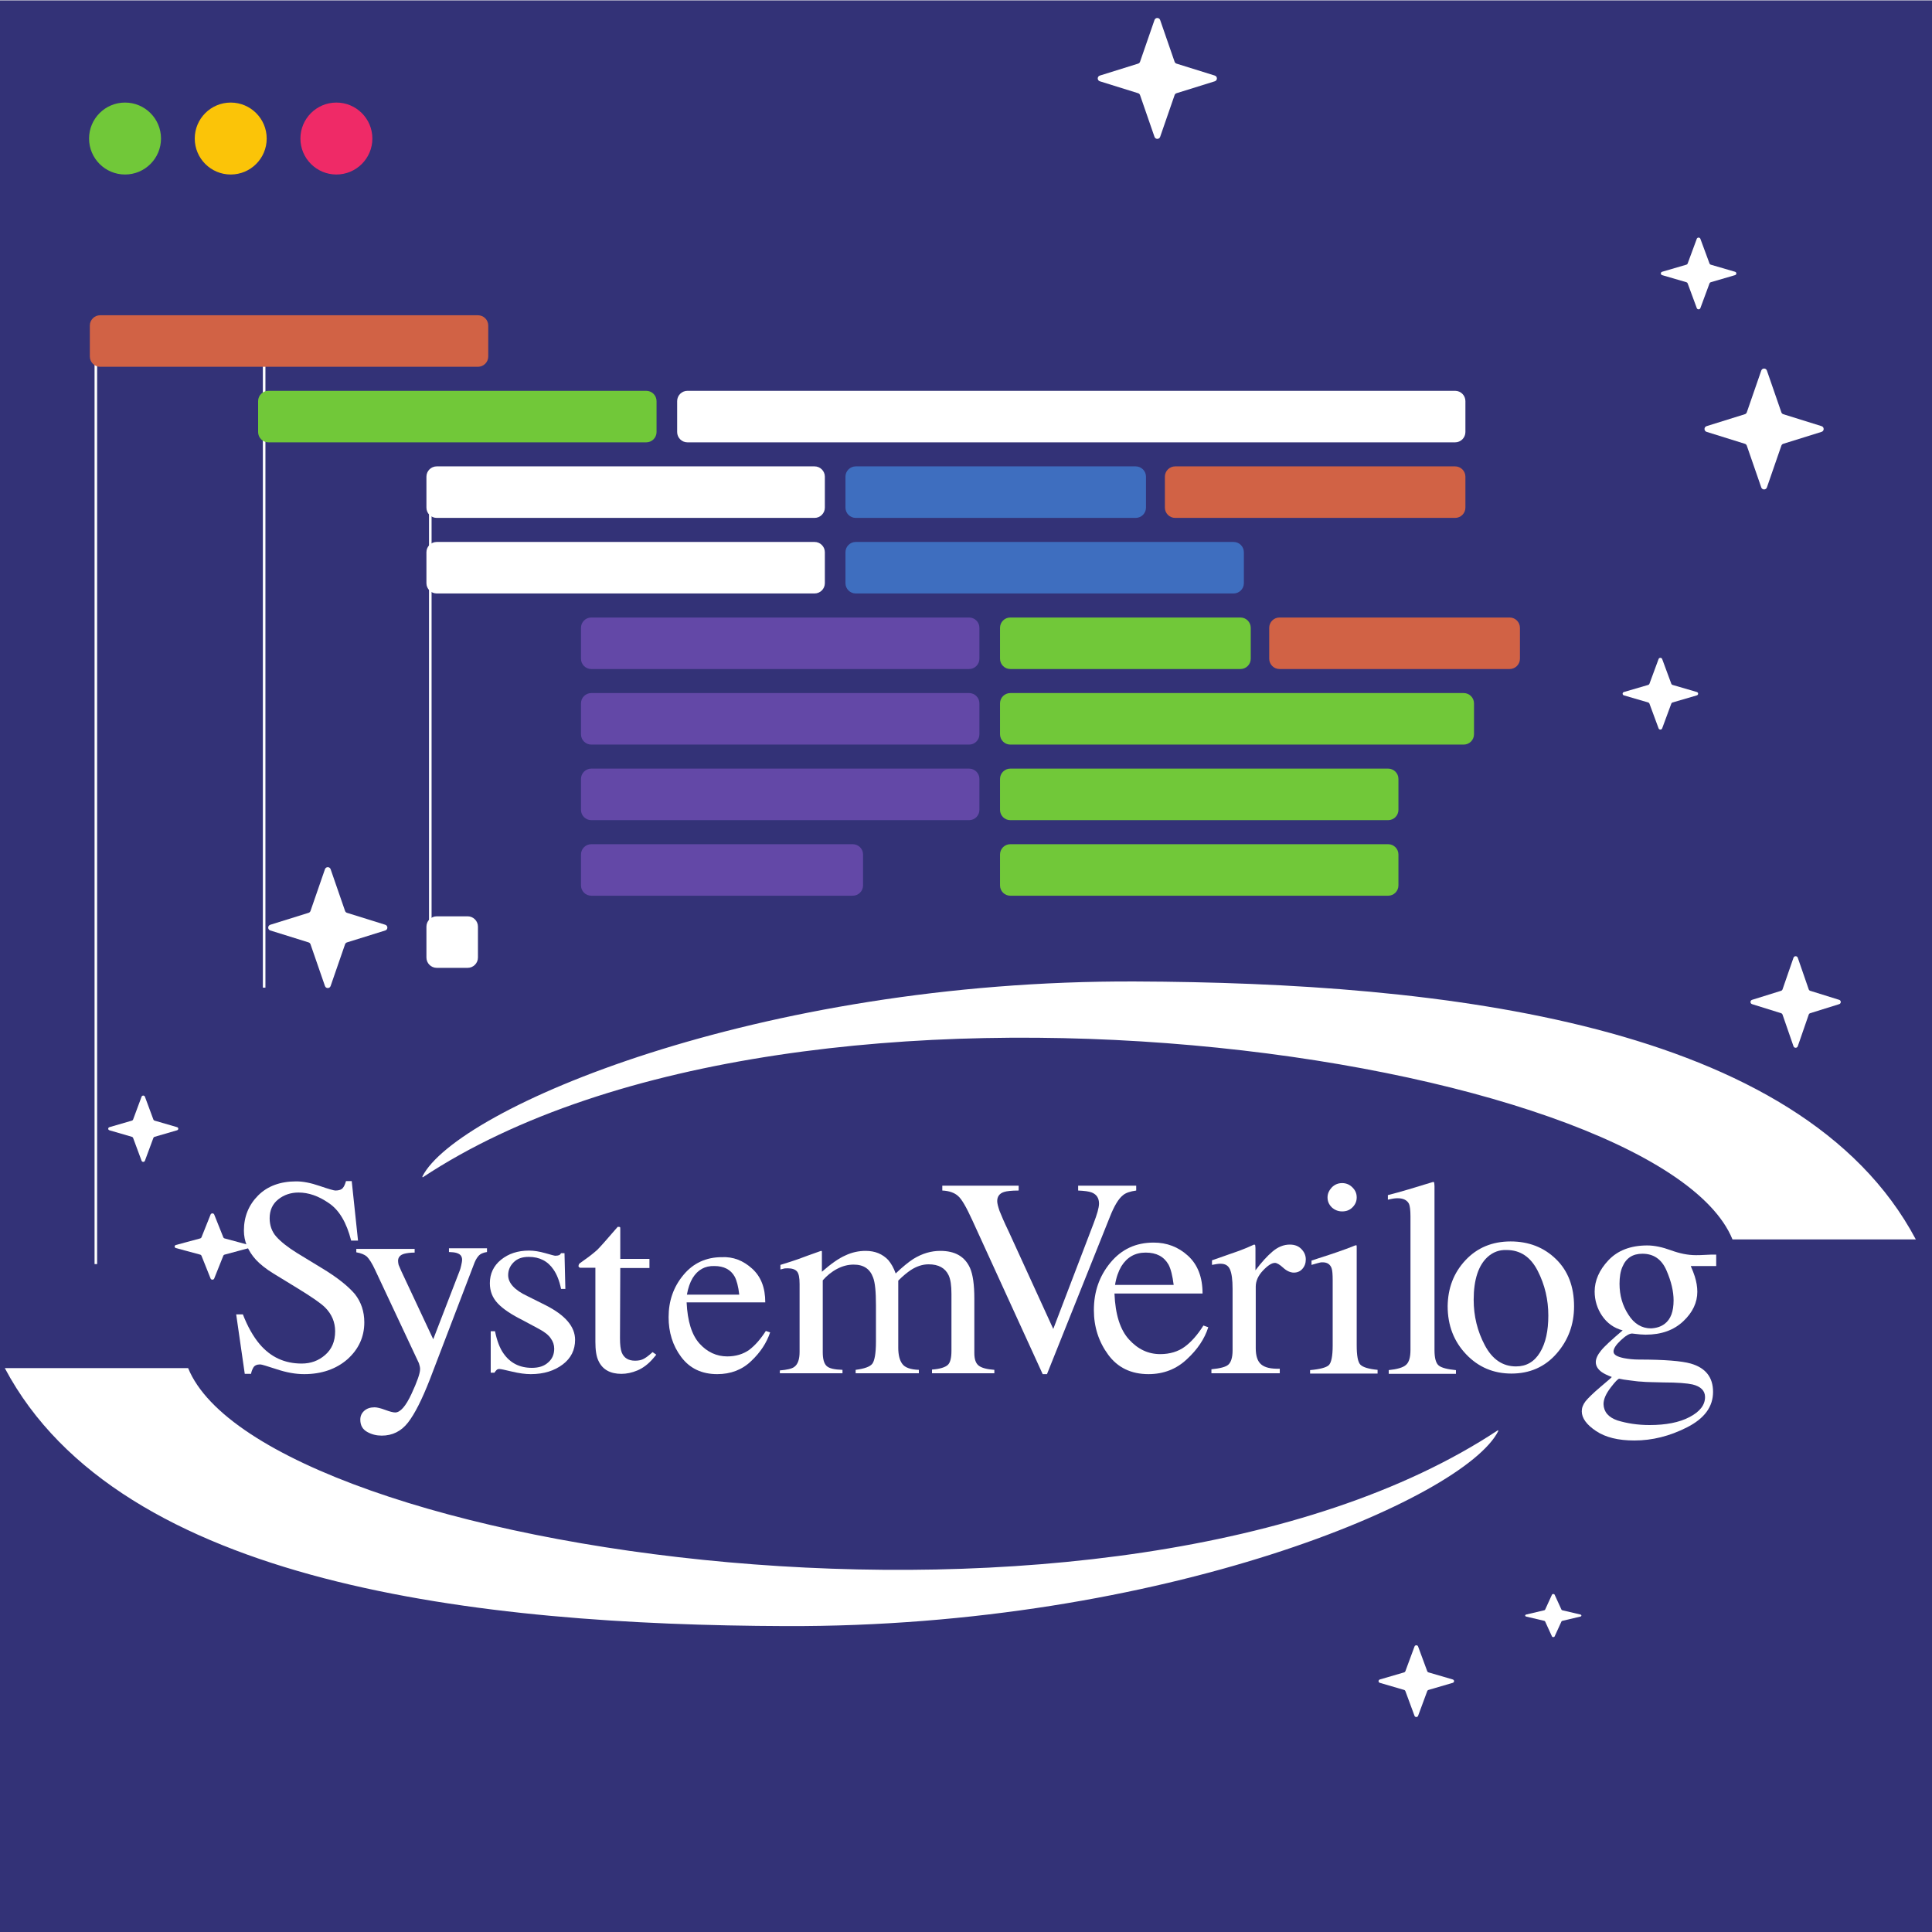
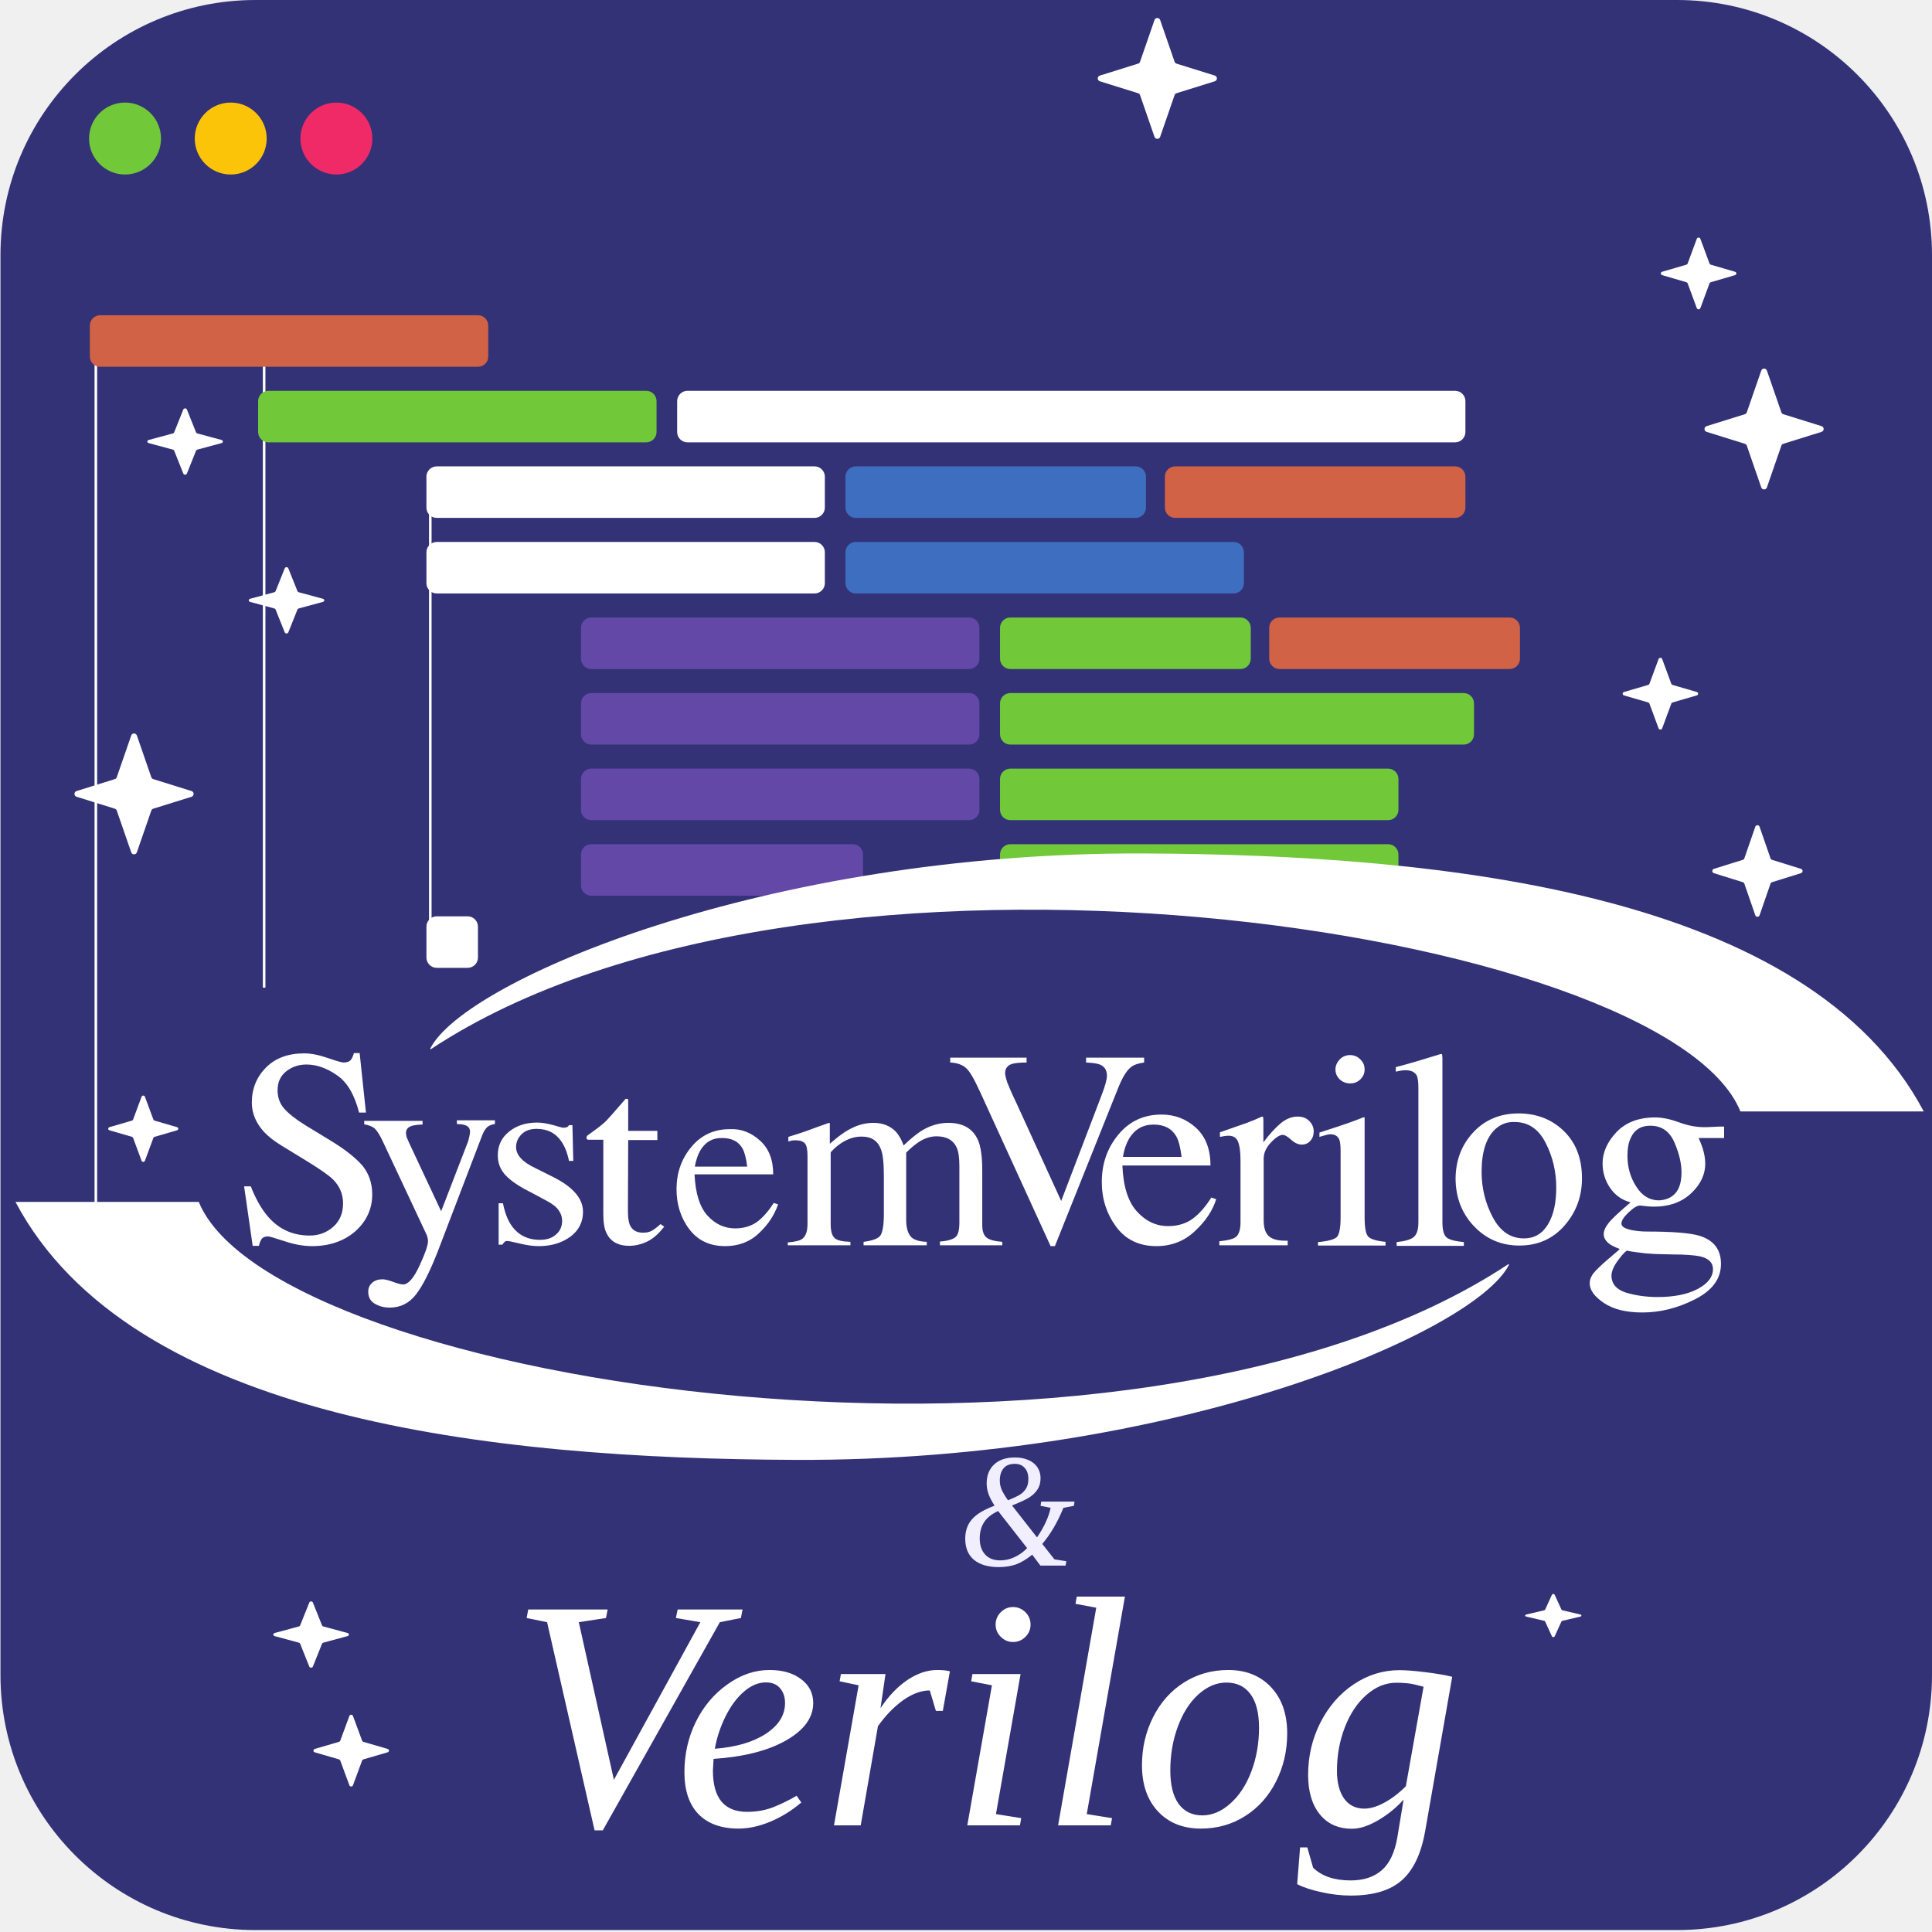
<svg xmlns="http://www.w3.org/2000/svg" version="1.1" id="svg2" xml:space="preserve" width="250" height="250" viewBox="0 0 250 250">
  <defs id="defs6" />
  <g id="g10" transform="matrix(1.333333,0,0,-1.333333,5.812864,690.3999)">
-     <path id="path14" style="fill:#333277;fill-opacity:1;fill-rule:nonzero;stroke:none;stroke-width:0.038" d="M 183.495,329.73 H -4.783 V 517.76 H 183.495 V 329.73" />
+     <rect style="fill:#333277;fill-opacity:1;stroke-width:6.129" id="rect934" width="187.453" height="187.312" x="-4.313" y="-517.8" transform="scale(1,-1)" ry="24.75" />
    <path id="path18" style="fill:none;stroke:#ffffff;stroke-width:0.25;stroke-linecap:butt;stroke-linejoin:miter;stroke-miterlimit:10;stroke-dasharray:none;stroke-opacity:1" d="m 4.942,486.204 v -91.083" />
    <path id="path20" style="fill:none;stroke:#ffffff;stroke-width:0.25;stroke-linecap:butt;stroke-linejoin:miter;stroke-miterlimit:10;stroke-dasharray:none;stroke-opacity:1" d="m 21.275,482.614 v -60.667" />
    <path id="path22" style="fill:none;stroke:#ffffff;stroke-width:0.25;stroke-linecap:butt;stroke-linejoin:miter;stroke-miterlimit:10;stroke-dasharray:none;stroke-opacity:1" d="m 37.4,471.538 v -45.167" />
    <path id="path110" style="fill:#d16245;fill-opacity:1;fill-rule:nonzero;stroke:none;stroke-width:0.1" d="M 42.025,482.204 H 5.359 c -0.552,0 -1,0.448 -1,1 v 3 c 0,0.553 0.448,1 1,1 H 42.025 c 0.552,0 1,-0.447 1,-1 v -3 c 0,-0.552 -0.448,-1 -1,-1" />
    <path id="path112" style="fill:#71c839;fill-opacity:1;fill-rule:nonzero;stroke:none;stroke-width:0.1" d="m 58.358,474.871 h -36.667 c -0.552,0 -1,0.448 -1,1 v 3 c 0,0.552 0.448,1 1,1 h 36.667 c 0.553,0 1,-0.448 1,-1 v -3 c 0,-0.552 -0.447,-1 -1,-1" />
    <path id="path114" style="fill:#ffffff;fill-opacity:1;fill-rule:nonzero;stroke:none;stroke-width:0.1" d="M 136.858,474.871 H 62.358 c -0.552,0 -1,0.448 -1,1 v 3 c 0,0.552 0.448,1 1,1 h 74.5 c 0.553,0 1,-0.448 1,-1 v -3 c 0,-0.552 -0.447,-1 -1,-1" />
    <path id="path116" style="fill:#ffffff;fill-opacity:1;fill-rule:nonzero;stroke:none;stroke-width:0.1" d="m 74.692,467.538 h -36.667 c -0.552,0 -1,0.447 -1,1 v 3 c 0,0.552 0.448,1 1,1 h 36.667 c 0.552,0 1,-0.448 1,-1 v -3 c 0,-0.553 -0.448,-1 -1,-1" />
    <path id="path118" style="fill:#3e6ebf;fill-opacity:1;fill-rule:nonzero;stroke:none;stroke-width:0.1" d="M 105.858,467.538 H 78.692 c -0.553,0 -1,0.447 -1,1 v 3 c 0,0.552 0.447,1 1,1 h 27.166 c 0.553,0 1,-0.448 1,-1 v -3 c 0,-0.553 -0.447,-1 -1,-1" />
    <path id="path120" style="fill:#d16245;fill-opacity:1;fill-rule:nonzero;stroke:none;stroke-width:0.1" d="m 136.858,467.538 h -27.166 c -0.553,0 -1,0.447 -1,1 v 3 c 0,0.552 0.447,1 1,1 h 27.166 c 0.553,0 1,-0.448 1,-1 v -3 c 0,-0.553 -0.447,-1 -1,-1" />
    <path id="path122" style="fill:#ffffff;fill-opacity:1;fill-rule:nonzero;stroke:none;stroke-width:0.1" d="m 74.692,460.204 h -36.667 c -0.552,0 -1,0.448 -1,1 v 3 c 0,0.553 0.448,1 1,1 h 36.667 c 0.552,0 1,-0.447 1,-1 v -3 c 0,-0.552 -0.448,-1 -1,-1" />
    <path id="path124" style="fill:#ffffff;fill-opacity:1;fill-rule:nonzero;stroke:none;stroke-width:0.1" d="m 41.025,423.871 h -3 c -0.552,0 -1,0.448 -1,1 v 3 c 0,0.552 0.448,1 1,1 h 3 c 0.552,0 1,-0.448 1,-1 v -3 c 0,-0.552 -0.448,-1 -1,-1" />
    <path id="path126" style="fill:#3e6ebf;fill-opacity:1;fill-rule:nonzero;stroke:none;stroke-width:0.1" d="M 115.358,460.204 H 78.692 c -0.553,0 -1,0.448 -1,1 v 3 c 0,0.553 0.447,1 1,1 h 36.666 c 0.553,0 1,-0.447 1,-1 v -3 c 0,-0.552 -0.447,-1 -1,-1" />
    <path id="path128" style="fill:#6348a7;fill-opacity:1;fill-rule:nonzero;stroke:none;stroke-width:0.1" d="m 89.692,452.871 h -36.667 c -0.552,0 -1,0.448 -1,1 v 3 c 0,0.552 0.448,1 1,1 h 36.667 c 0.552,0 1,-0.448 1,-1 v -3 c 0,-0.552 -0.448,-1 -1,-1" />
    <path id="path130" style="fill:#71c839;fill-opacity:1;fill-rule:nonzero;stroke:none;stroke-width:0.1" d="M 116.025,452.871 H 93.692 c -0.553,0 -1,0.448 -1,1 v 3 c 0,0.552 0.447,1 1,1 h 22.333 c 0.552,0 1,-0.448 1,-1 v -3 c 0,-0.552 -0.448,-1 -1,-1" />
    <path id="path132" style="fill:#d16245;fill-opacity:1;fill-rule:nonzero;stroke:none;stroke-width:0.1" d="m 142.15,452.871 h -22.333 c -0.553,0 -1,0.448 -1,1 v 3 c 0,0.552 0.447,1 1,1 h 22.333 c 0.552,0 1,-0.448 1,-1 v -3 c 0,-0.552 -0.448,-1 -1,-1" />
    <path id="path134" style="fill:#6348a7;fill-opacity:1;fill-rule:nonzero;stroke:none;stroke-width:0.1" d="m 89.692,445.538 h -36.667 c -0.552,0 -1,0.447 -1,1 v 3 c 0,0.552 0.448,1 1,1 h 36.667 c 0.552,0 1,-0.448 1,-1 v -3 c 0,-0.553 -0.448,-1 -1,-1" />
    <path id="path136" style="fill:#71c839;fill-opacity:1;fill-rule:nonzero;stroke:none;stroke-width:0.1" d="M 137.692,445.538 H 93.692 c -0.553,0 -1,0.447 -1,1 v 3 c 0,0.552 0.447,1 1,1 h 44 c 0.552,0 1,-0.448 1,-1 v -3 c 0,-0.553 -0.448,-1 -1,-1" />
    <path id="path138" style="fill:#6348a7;fill-opacity:1;fill-rule:nonzero;stroke:none;stroke-width:0.1" d="m 89.692,438.204 h -36.667 c -0.552,0 -1,0.448 -1,1 v 3 c 0,0.553 0.448,1 1,1 h 36.667 c 0.552,0 1,-0.447 1,-1 v -3 c 0,-0.552 -0.448,-1 -1,-1" />
    <path id="path140" style="fill:#71c839;fill-opacity:1;fill-rule:nonzero;stroke:none;stroke-width:0.1" d="M 130.358,438.204 H 93.692 c -0.553,0 -1,0.448 -1,1 v 3 c 0,0.553 0.447,1 1,1 h 36.666 c 0.553,0 1,-0.447 1,-1 v -3 c 0,-0.552 -0.447,-1 -1,-1" />
    <path id="path142" style="fill:#6348a7;fill-opacity:1;fill-rule:nonzero;stroke:none;stroke-width:0.1" d="m 78.4,430.871 h -25.375 c -0.552,0 -1,0.448 -1,1 v 3 c 0,0.552 0.448,1 1,1 h 25.375 c 0.552,0 1,-0.448 1,-1 v -3 c 0,-0.552 -0.448,-1 -1,-1" />
    <path id="path144" style="fill:#71c839;fill-opacity:1;fill-rule:nonzero;stroke:none;stroke-width:0.1" d="M 130.358,430.871 H 93.692 c -0.553,0 -1,0.448 -1,1 v 3 c 0,0.552 0.447,1 1,1 h 36.666 c 0.553,0 1,-0.448 1,-1 v -3 c 0,-0.552 -0.447,-1 -1,-1" />
    <path id="path248" style="fill:#71c839;fill-opacity:1;fill-rule:nonzero;stroke:none;stroke-width:0.1" d="m 11.266,504.355 c 0,-1.928 -1.563,-3.491 -3.491,-3.491 -1.928,0 -3.491,1.563 -3.491,3.491 0,1.928 1.563,3.491 3.491,3.491 1.928,0 3.491,-1.563 3.491,-3.491" />
    <path id="path250" style="fill:#fbc408;fill-opacity:1;fill-rule:nonzero;stroke:none;stroke-width:0.1" d="m 21.523,504.355 c 0,-1.928 -1.563,-3.491 -3.491,-3.491 -1.928,0 -3.491,1.563 -3.491,3.491 0,1.928 1.563,3.491 3.491,3.491 1.928,0 3.491,-1.563 3.491,-3.491" />
    <path id="path252" style="fill:#ef2a67;fill-opacity:1;fill-rule:nonzero;stroke:none;stroke-width:0.1" d="m 31.778,504.355 c 0,-1.928 -1.563,-3.491 -3.491,-3.491 -1.928,0 -3.491,1.563 -3.491,3.491 0,1.928 1.563,3.491 3.491,3.491 1.928,0 3.491,-1.563 3.491,-3.491" />
-     <path id="path316" style="fill:#ffffff;fill-opacity:1;fill-rule:nonzero;stroke:none;stroke-width:0.1" d="m 171.176,421.782 -1.062,3.069 c -0.068,0.198 -0.348,0.198 -0.416,0 l -1.063,-3.069 c -0.023,-0.066 -0.076,-0.118 -0.142,-0.138 l -2.813,-0.877 c -0.206,-0.065 -0.206,-0.356 0,-0.42 l 2.813,-0.877 c 0.066,-0.021 0.119,-0.072 0.142,-0.138 l 1.063,-3.07 c 0.068,-0.197 0.348,-0.197 0.416,0 l 1.062,3.07 c 0.023,0.066 0.076,0.117 0.143,0.138 l 2.812,0.877 c 0.207,0.064 0.207,0.355 0,0.42 l -2.812,0.877 c -0.067,0.02 -0.12,0.072 -0.143,0.138" />
+     <path id="path316" style="fill:#ffffff;fill-opacity:1;fill-rule:nonzero;stroke:none;stroke-width:0.1" d="m 167.469,434.494 -1.062,3.069 c -0.068,0.198 -0.348,0.198 -0.416,0 l -1.063,-3.069 c -0.023,-0.066 -0.076,-0.118 -0.142,-0.138 l -2.813,-0.877 c -0.206,-0.065 -0.206,-0.356 0,-0.42 l 2.813,-0.877 c 0.066,-0.021 0.119,-0.072 0.142,-0.138 l 1.063,-3.07 c 0.068,-0.197 0.348,-0.197 0.416,0 l 1.062,3.07 c 0.023,0.066 0.076,0.117 0.143,0.138 l 2.812,0.877 c 0.207,0.064 0.207,0.355 0,0.42 l -2.812,0.877 c -0.067,0.02 -0.12,0.072 -0.143,0.138" />
    <path id="path320" style="fill:#ffffff;fill-opacity:1;fill-rule:nonzero;stroke:none;stroke-width:0.1" d="m 109.635,511.806 -1.403,4.053 c -0.09,0.26 -0.458,0.26 -0.548,0 l -1.403,-4.053 c -0.03,-0.087 -0.1,-0.154 -0.188,-0.182 l -3.713,-1.158 c -0.272,-0.085 -0.272,-0.47 0,-0.555 l 3.713,-1.157 c 0.088,-0.027 0.158,-0.096 0.188,-0.182 l 1.403,-4.053 c 0.09,-0.261 0.458,-0.261 0.548,0 l 1.403,4.053 c 0.03,0.086 0.1,0.155 0.188,0.182 l 3.713,1.157 c 0.272,0.085 0.272,0.47 0,0.555 l -3.713,1.158 c -0.088,0.028 -0.158,0.095 -0.188,0.182" />
    <path id="path320-3" style="fill:#ffffff;fill-opacity:1;fill-rule:nonzero;stroke:none;stroke-width:0.1" d="m 168.521,477.783 -1.403,4.053 c -0.09,0.26 -0.458,0.26 -0.548,0 l -1.403,-4.053 c -0.03,-0.087 -0.1,-0.154 -0.188,-0.182 l -3.713,-1.158 c -0.272,-0.085 -0.272,-0.47 0,-0.555 l 3.713,-1.157 c 0.088,-0.027 0.158,-0.096 0.188,-0.182 l 1.403,-4.053 c 0.09,-0.261 0.458,-0.261 0.548,0 l 1.403,4.053 c 0.03,0.086 0.1,0.155 0.188,0.182 l 3.713,1.157 c 0.272,0.085 0.272,0.47 0,0.555 l -3.713,1.158 c -0.088,0.028 -0.158,0.095 -0.188,0.182" />
    <path id="path320-6" style="fill:#ffffff;fill-opacity:1;fill-rule:nonzero;stroke:none;stroke-width:0.061" d="m 157.842,451.437 -0.889,2.406 c -0.057,0.154 -0.29,0.154 -0.347,0 l -0.889,-2.406 c -0.019,-0.052 -0.063,-0.091 -0.119,-0.108 l -2.353,-0.687 c -0.173,-0.051 -0.173,-0.279 0,-0.329 l 2.353,-0.687 c 0.056,-0.016 0.1,-0.057 0.119,-0.108 l 0.889,-2.406 c 0.057,-0.155 0.29,-0.155 0.347,0 l 0.889,2.406 c 0.019,0.051 0.063,0.092 0.119,0.108 l 2.353,0.687 c 0.173,0.051 0.173,0.279 0,0.329 l -2.353,0.687 c -0.056,0.017 -0.1,0.056 -0.119,0.108" />
    <path id="path320-7" style="fill:#ffffff;fill-opacity:1;fill-rule:nonzero;stroke:none;stroke-width:0.061" d="m 161.55,492.221 -0.889,2.406 c -0.057,0.154 -0.29,0.154 -0.347,0 l -0.889,-2.406 c -0.019,-0.052 -0.063,-0.091 -0.119,-0.108 l -2.353,-0.687 c -0.173,-0.051 -0.173,-0.279 0,-0.329 l 2.353,-0.687 c 0.056,-0.016 0.1,-0.057 0.119,-0.108 l 0.889,-2.406 c 0.057,-0.155 0.29,-0.155 0.347,0 l 0.889,2.406 c 0.019,0.051 0.063,0.092 0.119,0.108 l 2.353,0.687 c 0.173,0.051 0.173,0.279 0,0.329 l -2.353,0.687 c -0.056,0.017 -0.1,0.056 -0.119,0.108" />
-     <path id="path320-5" style="fill:#ffffff;fill-opacity:1;fill-rule:nonzero;stroke:none;stroke-width:0.1" d="m 29.129,429.393 -1.403,4.053 c -0.09,0.26 -0.458,0.26 -0.548,0 l -1.403,-4.053 c -0.03,-0.087 -0.1,-0.154 -0.188,-0.182 l -3.713,-1.158 c -0.272,-0.085 -0.272,-0.47 0,-0.555 l 3.713,-1.157 c 0.088,-0.027 0.158,-0.096 0.188,-0.182 l 1.403,-4.053 c 0.09,-0.261 0.458,-0.261 0.548,0 l 1.403,4.053 c 0.03,0.086 0.1,0.155 0.188,0.182 l 3.713,1.157 c 0.272,0.085 0.272,0.47 0,0.555 l -3.713,1.158 c -0.088,0.028 -0.158,0.095 -0.188,0.182" />
+     <path id="path320-5" style="fill:#ffffff;fill-opacity:1;fill-rule:nonzero;stroke:none;stroke-width:0.1" d="m 10.326,442.369 -1.403,4.053 c -0.09,0.26 -0.458,0.26 -0.548,0 l -1.403,-4.053 c -0.03,-0.087 -0.1,-0.154 -0.188,-0.182 l -3.713,-1.158 c -0.272,-0.085 -0.272,-0.47 0,-0.555 l 3.713,-1.157 c 0.088,-0.027 0.158,-0.096 0.188,-0.182 l 1.403,-4.053 c 0.09,-0.261 0.458,-0.261 0.548,0 l 1.403,4.053 c 0.03,0.086 0.1,0.155 0.188,0.182 l 3.713,1.157 c 0.272,0.085 0.272,0.47 0,0.555 l -3.713,1.158 c -0.088,0.028 -0.158,0.095 -0.188,0.182" />
    <path id="path320-35" style="fill:#ffffff;fill-opacity:1;fill-rule:nonzero;stroke:none;stroke-width:0.057" d="m 10.528,409.145 -0.825,2.223 c -0.053,0.143 -0.269,0.143 -0.322,0 l -0.825,-2.223 c -0.018,-0.048 -0.059,-0.085 -0.111,-0.1 l -2.183,-0.635 c -0.16,-0.047 -0.16,-0.258 0,-0.304 l 2.183,-0.635 c 0.052,-0.015 0.093,-0.053 0.111,-0.1 l 0.825,-2.223 c 0.053,-0.143 0.269,-0.143 0.322,0 l 0.825,2.223 c 0.018,0.047 0.059,0.085 0.111,0.1 l 2.183,0.635 c 0.16,0.047 0.16,0.258 0,0.304 l -2.183,0.635 c -0.052,0.015 -0.093,0.052 -0.111,0.1" />
-     <path id="path320-62" style="fill:#ffffff;fill-opacity:1;fill-rule:nonzero;stroke:none;stroke-width:0.059" d="m 17.316,397.712 -0.889,2.223 c -0.057,0.143 -0.29,0.143 -0.347,0 l -0.889,-2.223 c -0.019,-0.048 -0.063,-0.085 -0.119,-0.1 l -2.353,-0.635 c -0.173,-0.047 -0.173,-0.258 0,-0.304 l 2.353,-0.635 c 0.056,-0.015 0.1,-0.053 0.119,-0.1 l 0.889,-2.223 c 0.057,-0.143 0.29,-0.143 0.347,0 l 0.889,2.223 c 0.019,0.047 0.063,0.085 0.119,0.1 l 2.353,0.635 c 0.173,0.047 0.173,0.258 0,0.304 l -2.353,0.635 c -0.056,0.015 -0.1,0.052 -0.119,0.1" />
-     <g transform="matrix(0.2775556,0,0,-0.2775556,-23.15472,449.9711)" id="draw" style="fill:#ffffff">
+     <path id="path320-62" style="fill:#ffffff;fill-opacity:1;fill-rule:nonzero;stroke:none;stroke-width:0.059" d="m 14.668,475.837 -0.889,2.223 c -0.057,0.143 -0.29,0.143 -0.347,0 l -0.889,-2.223 c -0.019,-0.048 -0.063,-0.085 -0.119,-0.1 l -2.353,-0.635 c -0.173,-0.047 -0.173,-0.258 0,-0.304 l 2.353,-0.635 c 0.056,-0.015 0.1,-0.053 0.119,-0.1 l 0.889,-2.223 c 0.057,-0.143 0.29,-0.143 0.347,0 l 0.889,2.223 c 0.019,0.047 0.063,0.085 0.119,0.1 l 2.353,0.635 c 0.173,0.047 0.173,0.258 0,0.304 l -2.353,0.635 c -0.056,0.015 -0.1,0.052 -0.119,0.1" />
+     <g transform="matrix(0.2775556,0,0,-0.2775556,-22.38586,462.3947)" id="draw" style="fill:#ffffff">
      <g id="g37" style="fill:#ffffff">
        <path class="st1" d="m 152.6,215.1 c 1.7,4.4 3.7,7.9 5.9,10.5 3.9,4.6 8.8,6.8 14.7,6.8 3.2,0 5.9,-1 8.2,-3 2.3,-2 3.5,-4.7 3.5,-8.3 0,-3.2 -1.2,-6 -3.5,-8.3 -1.5,-1.5 -4.7,-3.7 -9.6,-6.7 l -8.5,-5.2 c -2.6,-1.6 -4.6,-3.2 -6.1,-4.8 -2.8,-3.1 -4.2,-6.5 -4.2,-10.2 0,-4.9 1.7,-9 5,-12.3 3.3,-3.3 7.8,-4.9 13.3,-4.9 2.3,0 5,0.5 8.2,1.6 3.2,1.1 5,1.6 5.5,1.6 1.2,0 2.1,-0.3 2.6,-0.9 0.5,-0.6 0.8,-1.4 1.1,-2.4 h 2 l 2.2,20.8 h -2.4 c -1.6,-6.3 -4.2,-10.7 -7.8,-13.1 -3.6,-2.5 -7.1,-3.7 -10.6,-3.7 -2.7,0 -5.1,0.8 -7.1,2.4 -2,1.6 -3,3.8 -3,6.6 0,2.5 0.8,4.7 2.3,6.4 1.6,1.8 4,3.7 7.2,5.7 l 8.7,5.3 c 5.5,3.3 9.3,6.4 11.6,9.1 2.2,2.8 3.3,6.1 3.3,9.9 0,5.1 -2,9.4 -5.9,12.9 -3.9,3.4 -9,5.2 -15.1,5.2 -3.1,0 -6.3,-0.6 -9.6,-1.7 -3.4,-1.1 -5.3,-1.7 -5.8,-1.7 -1.2,0 -2,0.4 -2.4,1.1 -0.4,0.7 -0.7,1.5 -0.8,2.2 h -2.2 l -3,-20.8 h 2.3 z" id="path7" style="fill:#ffffff" />
        <path class="st1" d="m 192.2,192.3 h 20.5 v 1.3 c -1.6,0 -2.8,0.2 -3.6,0.4 -1.5,0.4 -2.2,1.3 -2.2,2.5 0,0.5 0.1,0.9 0.2,1.4 0.2,0.5 0.5,1.2 0.9,2.1 l 11.2,23.9 9.3,-24.1 c 0.1,-0.3 0.3,-0.8 0.5,-1.8 0.2,-0.9 0.3,-1.5 0.3,-1.9 0,-0.8 -0.3,-1.5 -0.9,-1.9 -0.6,-0.4 -1.3,-0.6 -2.2,-0.7 l -1.5,-0.1 v -1.3 H 238 v 1.3 c -1.3,0.2 -2.3,0.6 -3,1.4 -0.7,0.8 -1.2,1.8 -1.7,3.2 L 218,238 c -2.7,6.9 -5.2,11.9 -7.6,15 -2.4,3.1 -5.5,4.6 -9.2,4.6 -1.8,0 -3.5,-0.4 -5.1,-1.3 -1.6,-0.9 -2.4,-2.3 -2.4,-4.3 0,-1.3 0.5,-2.3 1.4,-3.1 0.9,-0.8 2.1,-1.2 3.6,-1.2 0.8,0 2.1,0.3 3.7,0.9 1.6,0.6 2.8,0.9 3.5,0.9 1.8,0 3.7,-2.2 5.7,-6.5 2,-4.3 3,-7.2 3,-8.6 0,-0.3 0,-0.6 -0.1,-1 -0.1,-0.4 -0.2,-0.8 -0.3,-1.1 l -15.3,-32.6 c -1.1,-2.4 -2.1,-3.9 -2.9,-4.7 -0.8,-0.7 -2,-1.2 -3.7,-1.5 v -1.2 z" id="path9" style="fill:#ffffff" />
        <path class="st1" d="m 239.2,221.1 h 1.6 c 0.7,3.4 1.7,6 3,7.8 2.3,3.3 5.6,5 9.9,5 2.4,0 4.3,-0.6 5.7,-1.9 1.4,-1.2 2.1,-2.8 2.1,-4.8 0,-1.3 -0.4,-2.5 -1.2,-3.6 -0.8,-1.2 -2.2,-2.3 -4.3,-3.4 l -5.4,-2.9 c -4,-2 -6.9,-3.9 -8.8,-5.9 -1.9,-2 -2.8,-4.3 -2.8,-7.1 0,-3.3 1.3,-6.1 3.9,-8.2 2.6,-2.1 5.8,-3.2 9.8,-3.2 1.7,0 3.6,0.3 5.7,0.9 2.1,0.6 3.2,0.9 3.5,0.9 0.6,0 1,-0.1 1.3,-0.2 0.3,-0.1 0.5,-0.4 0.7,-0.7 h 1.2 l 0.3,12.5 h -1.5 c -0.6,-2.9 -1.5,-5.1 -2.6,-6.7 -2,-3 -4.9,-4.5 -8.7,-4.5 -2.3,0 -4,0.6 -5.3,1.9 -1.3,1.3 -1.9,2.8 -1.9,4.5 0,2.7 2.2,5.2 6.7,7.3 l 6.4,3.2 c 6.9,3.5 10.3,7.5 10.3,12.1 0,3.5 -1.4,6.4 -4.3,8.6 -2.9,2.2 -6.6,3.4 -11.2,3.4 -1.9,0 -4.1,-0.3 -6.6,-0.9 -2.5,-0.6 -3.9,-0.9 -4.4,-0.9 -0.4,0 -0.7,0.1 -1,0.4 -0.3,0.3 -0.5,0.6 -0.7,0.9 h -1.3 v -14.5 z" id="path11" style="fill:#ffffff" />
        <path class="st1" d="m 294.8,195.9 v 3.1 h -10.2 l -0.1,24.6 c 0,2.2 0.2,3.8 0.6,4.9 0.8,2 2.4,2.9 4.7,2.9 1.2,0 2.2,-0.2 3.1,-0.7 0.9,-0.5 1.9,-1.3 3,-2.3 l 1.3,0.9 -1.1,1.3 c -1.7,2 -3.6,3.4 -5.5,4.2 -1.9,0.8 -3.8,1.2 -5.6,1.2 -3.9,0 -6.6,-1.5 -8,-4.5 -0.8,-1.6 -1.1,-3.9 -1.1,-6.7 v -25.9 h -5.4 c -0.2,-0.1 -0.3,-0.2 -0.4,-0.3 -0.1,-0.1 -0.1,-0.2 -0.1,-0.3 0,-0.3 0.1,-0.5 0.2,-0.7 0.1,-0.2 0.6,-0.5 1.4,-1.1 2.3,-1.6 3.9,-2.9 5,-3.9 1,-1 3.4,-3.7 7.1,-8 0.4,0 0.7,0 0.8,0.1 0.1,0.1 0.1,0.3 0.1,0.6 v 10.5 h 10.2 z" id="path13" style="fill:#ffffff" />
        <path class="st1" d="m 330.7,199.2 c 3.1,2.8 4.6,6.7 4.6,11.8 h -27.5 c 0.3,6.6 1.8,11.4 4.5,14.4 2.7,3 6,4.5 9.7,4.5 3,0 5.6,-0.8 7.7,-2.3 2.1,-1.6 4,-3.8 5.8,-6.6 l 1.5,0.5 c -1.2,3.6 -3.4,7 -6.6,10 -3.2,3.1 -7.2,4.6 -11.9,4.6 -5.4,0 -9.6,-2 -12.6,-6 -3,-4 -4.4,-8.7 -4.4,-13.9 0,-5.7 1.7,-10.6 5.2,-14.8 3.4,-4.1 7.9,-6.2 13.4,-6.2 4,-0.2 7.5,1.2 10.6,4 z m -20.8,3.3 c -0.9,1.5 -1.6,3.5 -2,5.8 h 18.3 c -0.3,-2.8 -0.9,-5 -1.6,-6.3 -1.4,-2.5 -3.8,-3.7 -7.1,-3.7 -3.3,-0.1 -5.8,1.3 -7.6,4.2 z" id="path15" style="fill:#ffffff" />
        <path class="st1" d="m 340.4,234.8 c 2.5,-0.2 4.2,-0.6 5,-1.2 1.3,-0.9 1.9,-2.7 1.9,-5.3 v -23.7 c 0,-2.3 -0.3,-3.7 -0.9,-4.4 -0.6,-0.7 -1.7,-1.1 -3.1,-1.1 -0.7,0 -1.2,0 -1.5,0.1 -0.3,0.1 -0.7,0.2 -1.2,0.3 v -1.6 l 3.5,-1.1 c 1.3,-0.4 3.3,-1.1 6.2,-2.2 2.9,-1 4.4,-1.6 4.5,-1.6 0.2,0 0.3,0.1 0.3,0.2 0,0.2 0,0.4 0,0.9 v 6.2 c 3.2,-2.8 5.9,-4.7 8.2,-5.7 2.3,-1.1 4.7,-1.6 7.1,-1.6 3.3,0 5.9,1.1 7.9,3.2 1,1.2 1.9,2.7 2.6,4.7 2.4,-2.3 4.5,-4 6.2,-5.1 3.1,-1.9 6.2,-2.8 9.4,-2.8 5.2,0 8.6,2 10.4,6 1,2.3 1.5,5.8 1.5,10.7 v 19 c 0,2.2 0.5,3.6 1.5,4.4 1,0.8 2.8,1.3 5.5,1.5 v 1.2 h -21.8 v -1.3 c 2.8,-0.2 4.6,-0.8 5.5,-1.6 0.9,-0.8 1.3,-2.5 1.3,-5 v -19.8 c 0,-3 -0.3,-5.1 -1,-6.6 -1.2,-2.5 -3.5,-3.8 -7,-3.8 -2.1,0 -4.2,0.7 -6.2,2 -1.2,0.8 -2.7,2 -4.4,3.7 v 23.5 c 0,2.5 0.5,4.4 1.4,5.6 0.9,1.3 2.9,2 5.8,2.1 v 1.2 h -22.1 v -1.2 c 3.1,-0.4 5,-1.1 5.8,-2.1 0.8,-1 1.3,-3.6 1.3,-7.7 V 212 c 0,-4.7 -0.3,-7.9 -1,-9.7 -1.1,-3 -3.3,-4.5 -6.8,-4.5 -2,0 -3.9,0.5 -5.8,1.5 -1.9,1 -3.6,2.4 -5,4 v 25.1 c 0,2.3 0.4,3.9 1.3,4.8 0.9,0.9 2.7,1.3 5.6,1.4 v 1.2 h -21.9 z" id="path17" style="fill:#ffffff" />
        <path class="st1" d="m 423.9,170.2 v 1.7 c -2.5,0 -4.2,0.2 -5.1,0.5 -1.6,0.5 -2.4,1.6 -2.4,3.2 0,0.8 0.3,1.9 0.8,3.4 0.6,1.5 1.6,3.9 3.2,7.2 l 15.6,34.1 14.1,-36.9 c 0.6,-1.6 1.1,-3 1.4,-4.1 0.3,-1.1 0.5,-2.1 0.5,-2.8 0,-1.9 -0.8,-3.2 -2.5,-3.9 -1,-0.4 -2.6,-0.6 -4.8,-0.7 v -1.7 H 465 v 1.7 c -2.1,0.3 -3.7,0.8 -4.7,1.7 -1.5,1.2 -3,3.7 -4.5,7.5 l -22,55 h -1.5 l -24.6,-53.8 c -2.1,-4.6 -3.7,-7.4 -5,-8.5 -1.2,-1.1 -3.1,-1.8 -5.5,-1.9 v -1.7 z" id="path19" style="fill:#ffffff" />
        <path class="st1" d="m 483.1,194.7 c 3.4,3.1 5.1,7.5 5.1,13.2 h -30.8 c 0.3,7.4 2,12.7 5.1,16.1 3.1,3.4 6.7,5.1 10.9,5.1 3.4,0 6.3,-0.9 8.6,-2.6 2.3,-1.7 4.5,-4.2 6.5,-7.4 l 1.7,0.6 c -1.3,4.1 -3.8,7.8 -7.5,11.2 -3.6,3.4 -8.1,5.2 -13.4,5.2 -6.1,0 -10.8,-2.3 -14.1,-6.8 -3.3,-4.5 -5,-9.7 -5,-15.6 0,-6.4 1.9,-11.9 5.8,-16.6 3.9,-4.7 8.9,-7 15.1,-7 4.6,0 8.6,1.5 12,4.6 z m -23.3,3.7 c -1,1.7 -1.8,3.9 -2.2,6.5 h 20.5 c -0.4,-3.2 -1,-5.6 -1.8,-7.1 -1.6,-2.8 -4.2,-4.2 -8,-4.2 -3.7,0 -6.5,1.6 -8.5,4.8 z" id="path21" style="fill:#ffffff" />
        <path class="st1" d="m 491.3,234.4 c 3,-0.3 5,-0.8 5.9,-1.6 0.9,-0.8 1.5,-2.4 1.5,-5 v -21.5 c 0,-3.2 -0.3,-5.4 -0.9,-6.8 -0.6,-1.4 -1.7,-2 -3.3,-2 -0.3,0 -0.8,0 -1.3,0.1 -0.5,0.1 -1.1,0.2 -1.7,0.3 v -1.6 c 1.8,-0.6 3.7,-1.3 5.7,-2 1.9,-0.7 3.3,-1.1 4,-1.4 1.6,-0.6 3.3,-1.3 5,-2.1 0.2,0 0.4,0.1 0.4,0.2 0,0.2 0.1,0.5 0.1,1 v 7.8 c 2.1,-2.8 4.1,-5 6,-6.6 1.9,-1.6 3.9,-2.4 6,-2.4 1.7,0 3,0.5 4,1.5 1,1 1.6,2.2 1.6,3.7 0,1.3 -0.4,2.4 -1.2,3.3 -0.8,0.9 -1.8,1.3 -3,1.3 -1.2,0 -2.5,-0.6 -3.7,-1.7 -1.2,-1.1 -2.2,-1.7 -2.9,-1.7 -1.1,0 -2.5,0.9 -4.2,2.7 -1.7,1.8 -2.5,3.7 -2.5,5.6 V 227 c 0,2.7 0.6,4.6 1.9,5.7 1.3,1.1 3.4,1.6 6.5,1.5 v 1.6 h -23.9 z" id="path23" style="fill:#ffffff" />
        <path class="st1" d="m 525.7,234.7 c 3.5,-0.3 5.7,-0.9 6.6,-1.7 0.9,-0.8 1.4,-3.1 1.4,-6.9 v -22.8 c 0,-2.1 -0.1,-3.5 -0.4,-4.3 -0.5,-1.3 -1.5,-2 -3.1,-2 -0.4,0 -0.7,0 -1,0.1 -0.3,0.1 -1.3,0.3 -2.9,0.8 v -1.5 l 2.1,-0.7 c 5.7,-1.8 9.6,-3.2 11.9,-4.1 0.9,-0.4 1.5,-0.6 1.7,-0.6 0.1,0.2 0.1,0.5 0.1,0.7 V 226 c 0,3.6 0.4,5.9 1.3,6.8 0.9,0.9 2.9,1.5 6,1.8 v 1.3 h -23.6 v -1.2 z m 7.7,-63.9 c 1,-1 2.2,-1.5 3.6,-1.5 1.4,0 2.6,0.5 3.6,1.5 1,1 1.5,2.1 1.5,3.5 0,1.4 -0.5,2.5 -1.5,3.5 -1,1 -2.2,1.4 -3.6,1.4 -1.4,0 -2.6,-0.5 -3.6,-1.4 -1,-1 -1.5,-2.1 -1.5,-3.5 0,-1.4 0.6,-2.5 1.5,-3.5 z" id="path25" style="fill:#ffffff" />
        <path class="st1" d="m 553.2,234.7 c 3,-0.3 5.1,-0.9 6.1,-1.8 1.1,-0.9 1.6,-2.7 1.6,-5.3 v -46.7 c 0,-2.1 -0.2,-3.6 -0.5,-4.3 -0.6,-1.3 -2,-2 -3.9,-2 -0.5,0 -0.9,0 -1.5,0.1 -0.5,0.1 -1.2,0.2 -2,0.4 v -1.6 c 4.4,-1.1 9.6,-2.7 15.8,-4.6 0.2,0 0.4,0.1 0.4,0.3 0,0.2 0.1,0.6 0.1,1.2 v 57.3 c 0,2.8 0.5,4.6 1.5,5.4 1,0.8 3,1.3 6,1.6 v 1.3 h -23.5 v -1.3 z" id="path27" style="fill:#ffffff" />
        <path class="st1" d="m 580.1,196.3 c 4.1,-4.4 9.4,-6.6 15.8,-6.6 6.4,0 11.7,2.1 15.9,6.2 4.2,4.1 6.3,9.6 6.3,16.5 0,6.3 -2,11.8 -6.1,16.5 -4.1,4.7 -9.4,7 -15.8,7 -6.2,0 -11.5,-2.2 -15.8,-6.7 -4.3,-4.5 -6.5,-10.1 -6.5,-16.9 0.1,-6.3 2.1,-11.6 6.2,-16 z m 7.8,-1.2 c -3.2,2.9 -4.9,7.9 -4.9,15 0,5.7 1.3,11 3.9,15.9 2.6,4.9 6.2,7.4 10.9,7.4 3.6,0 6.4,-1.6 8.4,-4.9 2,-3.3 2.9,-7.6 2.9,-12.9 0,-5.5 -1.2,-10.7 -3.7,-15.6 -2.5,-4.9 -6.1,-7.3 -10.9,-7.3 -2.5,-0.1 -4.7,0.7 -6.6,2.4 z" id="path29" style="fill:#ffffff" />
        <path class="st1" d="m 627.9,215.7 c -1.7,-2.5 -2.6,-5.4 -2.6,-8.5 0,-3.8 1.6,-7.5 4.8,-10.9 3.2,-3.4 7.7,-5.2 13.6,-5.2 2.5,0 5.3,0.6 8.3,1.7 3,1.1 5.9,1.7 8.7,1.7 0.7,0 1.8,0 3.3,-0.1 1.5,-0.1 2.5,-0.1 3.2,-0.1 h 0.6 v 4 h -8.9 c 0.6,1.4 1.1,2.6 1.4,3.6 0.6,1.9 0.9,3.7 0.9,5.4 0,3.7 -1.6,7.2 -4.9,10.3 -3.3,3.1 -7.6,4.7 -13.2,4.7 -0.9,0 -2.4,-0.1 -4.7,-0.4 -1,0 -2.3,0.8 -4,2.4 -1.7,1.6 -2.5,2.9 -2.5,3.9 0,1.1 1.2,1.8 3.6,2.3 1.6,0.3 3.3,0.5 5.3,0.5 8.9,0 14.9,0.5 18.1,1.4 5.2,1.5 7.8,4.8 7.8,9.9 0,5.2 -3,9.3 -9.1,12.4 -6.1,3.1 -12.2,4.6 -18.4,4.6 -5.7,0 -10.1,-1.1 -13.4,-3.3 -3.3,-2.2 -5,-4.5 -5,-6.9 0,-1.2 0.4,-2.3 1.3,-3.5 0.9,-1.1 2.6,-2.8 5.2,-5 l 3.4,-2.9 0.6,-0.6 c -1.6,-0.6 -2.8,-1.2 -3.5,-1.7 -1.4,-1 -2.1,-2.2 -2.1,-3.5 0,-1.2 0.6,-2.5 1.8,-4 1.2,-1.5 3.7,-3.8 7.6,-7.1 -3.1,-0.8 -5.5,-2.6 -7.2,-5.1 z m 5.4,36.6 c 3.3,1 7,1.6 11.2,1.6 5.7,0 10.4,-0.9 14,-2.8 3.6,-1.9 5.4,-4.2 5.4,-7 0,-2.2 -1.5,-3.7 -4.4,-4.4 -1.8,-0.4 -5.2,-0.7 -10.2,-0.7 -1.3,0 -2.6,-0.1 -4,-0.1 -1.4,0 -2.7,-0.1 -3.9,-0.2 -0.8,0 -2,-0.2 -3.7,-0.4 -1.7,-0.2 -3,-0.4 -3.8,-0.6 -0.4,0 -1.4,1 -3,3.1 -1.6,2.1 -2.5,4 -2.5,5.8 0.1,2.7 1.7,4.6 4.9,5.7 z m 16.5,-33.8 c 2.1,-1.6 3.1,-4.3 3.1,-8.2 0,-3.1 -0.8,-6.6 -2.5,-10.5 -1.7,-3.9 -4.5,-5.8 -8.4,-5.8 -3.4,0 -5.7,1.5 -7,4.6 -0.7,1.6 -1,3.6 -1,5.9 0,4 1,7.6 3.1,10.8 2,3.2 4.7,4.8 7.9,4.8 1.9,-0.1 3.5,-0.6 4.8,-1.6 z" id="path31" style="fill:#ffffff" />
        <path class="st2" d="M 215.4,167 C 227.3,143.3 332.5,98.3 464.6,98.8 571.4,99.2 697.3,113 737.6,189 H 673.5 C 647.4,124.9 348.5,79.3 215.5,167.3 Z" id="path33" style="fill:#ffffff" />
-         <path class="st2" d="M 591.6,256 C 579.7,279.7 474.5,324.7 342.4,324.2 235.6,323.8 109.7,310 69.4,234 h 64.1 c 26.1,64.1 325,109.7 458,21.7 z" id="path35" style="fill:#ffffff" />
+         <path class="st2" d="m 592.554,242.642 c -11.9,23.7 -117.1,68.7 -249.2,68.2 -106.8,-0.4 -232.7,-14.2 -273,-90.2 h 64.1 c 26.1,64.1 325,109.7 458,21.7 z" id="path35" style="fill:#ffffff" />
      </g>
    </g>
-     <path id="path320-6-3" style="fill:#ffffff;fill-opacity:1;fill-rule:nonzero;stroke:none;stroke-width:0.061" d="m 134.155,355.604 -0.889,2.406 c -0.057,0.154 -0.29,0.154 -0.347,0 l -0.889,-2.406 c -0.019,-0.052 -0.063,-0.091 -0.119,-0.108 l -2.353,-0.687 c -0.173,-0.051 -0.173,-0.279 0,-0.329 l 2.353,-0.687 c 0.056,-0.016 0.1,-0.057 0.119,-0.108 l 0.889,-2.406 c 0.057,-0.155 0.29,-0.155 0.347,0 l 0.889,2.406 c 0.019,0.051 0.063,0.092 0.119,0.108 l 2.353,0.687 c 0.173,0.051 0.173,0.279 0,0.329 l -2.353,0.687 c -0.056,0.017 -0.1,0.056 -0.119,0.108" />
+     <path id="path320-6-3" style="fill:#ffffff;fill-opacity:1;fill-rule:nonzero;stroke:none;stroke-width:0.061" d="m 30.785,348.863 -0.889,2.406 c -0.057,0.154 -0.29,0.154 -0.347,0 l -0.889,-2.406 c -0.019,-0.052 -0.063,-0.091 -0.119,-0.108 l -2.353,-0.687 c -0.173,-0.051 -0.173,-0.279 0,-0.329 l 2.353,-0.687 c 0.056,-0.016 0.1,-0.057 0.119,-0.108 l 0.889,-2.406 c 0.057,-0.155 0.29,-0.155 0.347,0 l 0.889,2.406 c 0.019,0.051 0.063,0.092 0.119,0.108 l 2.353,0.687 c 0.173,0.051 0.173,0.279 0,0.329 l -2.353,0.687 c -0.056,0.017 -0.1,0.056 -0.119,0.108" />
    <path id="path320-62-6" style="fill:#ffffff;fill-opacity:1;fill-rule:nonzero;stroke:none;stroke-width:0.041" d="m 147.179,361.588 -0.662,1.447 c -0.043,0.093 -0.216,0.093 -0.259,0 l -0.662,-1.447 c -0.014,-0.031 -0.047,-0.055 -0.089,-0.065 l -1.751,-0.413 c -0.128,-0.03 -0.128,-0.168 0,-0.198 l 1.751,-0.413 c 0.042,-0.01 0.075,-0.034 0.089,-0.065 l 0.662,-1.447 c 0.043,-0.093 0.216,-0.093 0.259,0 l 0.662,1.447 c 0.014,0.031 0.047,0.055 0.089,0.065 l 1.751,0.413 c 0.128,0.03 0.128,0.168 0,0.198 l -1.751,0.413 c -0.042,0.01 -0.075,0.034 -0.089,0.065" />
+     <text xml:space="preserve" style="font-style:normal;font-weight:normal;font-size:32px;line-height:1.25;font-family:sans-serif;fill:#000000;fill-opacity:1;stroke:none;stroke-width:0.75" x="45.078" y="-340.649" id="text884" transform="scale(1,-1)">
+       <tspan id="tspan882" x="45.078" y="-340.649" style="font-style:italic;font-variant:normal;font-weight:normal;font-stretch:normal;font-size:32px;font-family:'Times New Roman';-inkscape-font-specification:'Times New Roman, Italic';fill:#ffffff;fill-opacity:1;stroke-width:0.75">Verilog</tspan>
+     </text>
+     <text xml:space="preserve" style="font-style:normal;font-weight:normal;font-size:15.126px;line-height:1.25;font-family:sans-serif;fill:#000000;fill-opacity:1;stroke:none;stroke-width:0.355" x="92.492" y="-350.859" id="text884-6" transform="scale(0.9589967,-1.042757)">
+       <tspan id="tspan882-4" x="92.492" y="-350.859" style="font-style:italic;font-variant:normal;font-weight:normal;font-stretch:normal;font-size:15.126px;font-family:'Times New Roman';-inkscape-font-specification:'Times New Roman, Italic';fill:#f1efff;fill-opacity:1;stroke-width:0.355">&amp;</tspan>
+     </text>
+     <path id="path320-62-5" style="fill:#ffffff;fill-opacity:1;fill-rule:nonzero;stroke:none;stroke-width:0.059" d="m 26.894,360.054 -0.889,2.223 c -0.057,0.143 -0.29,0.143 -0.347,0 l -0.889,-2.223 c -0.019,-0.048 -0.063,-0.085 -0.119,-0.1 l -2.353,-0.635 c -0.173,-0.047 -0.173,-0.258 0,-0.304 l 2.353,-0.635 c 0.056,-0.015 0.1,-0.053 0.119,-0.1 l 0.889,-2.223 c 0.057,-0.143 0.29,-0.143 0.347,0 l 0.889,2.223 c 0.019,0.047 0.063,0.085 0.119,0.1 l 2.353,0.635 c 0.173,0.047 0.173,0.258 0,0.304 l -2.353,0.635 c -0.056,0.015 -0.1,0.052 -0.119,0.1" />
+     <path id="path320-62-4" style="fill:#ffffff;fill-opacity:1;fill-rule:nonzero;stroke:none;stroke-width:0.059" d="m 24.51,460.424 -0.889,2.223 c -0.057,0.143 -0.29,0.143 -0.347,0 l -0.889,-2.223 c -0.019,-0.048 -0.063,-0.085 -0.119,-0.1 l -2.353,-0.635 c -0.173,-0.047 -0.173,-0.258 0,-0.304 l 2.353,-0.635 c 0.056,-0.015 0.1,-0.053 0.119,-0.1 l 0.889,-2.223 c 0.057,-0.143 0.29,-0.143 0.347,0 l 0.889,2.223 c 0.019,0.047 0.063,0.085 0.119,0.1 l 2.353,0.635 c 0.173,0.047 0.173,0.258 0,0.304 l -2.353,0.635 c -0.056,0.015 -0.1,0.052 -0.119,0.1" />
  </g>
</svg>
